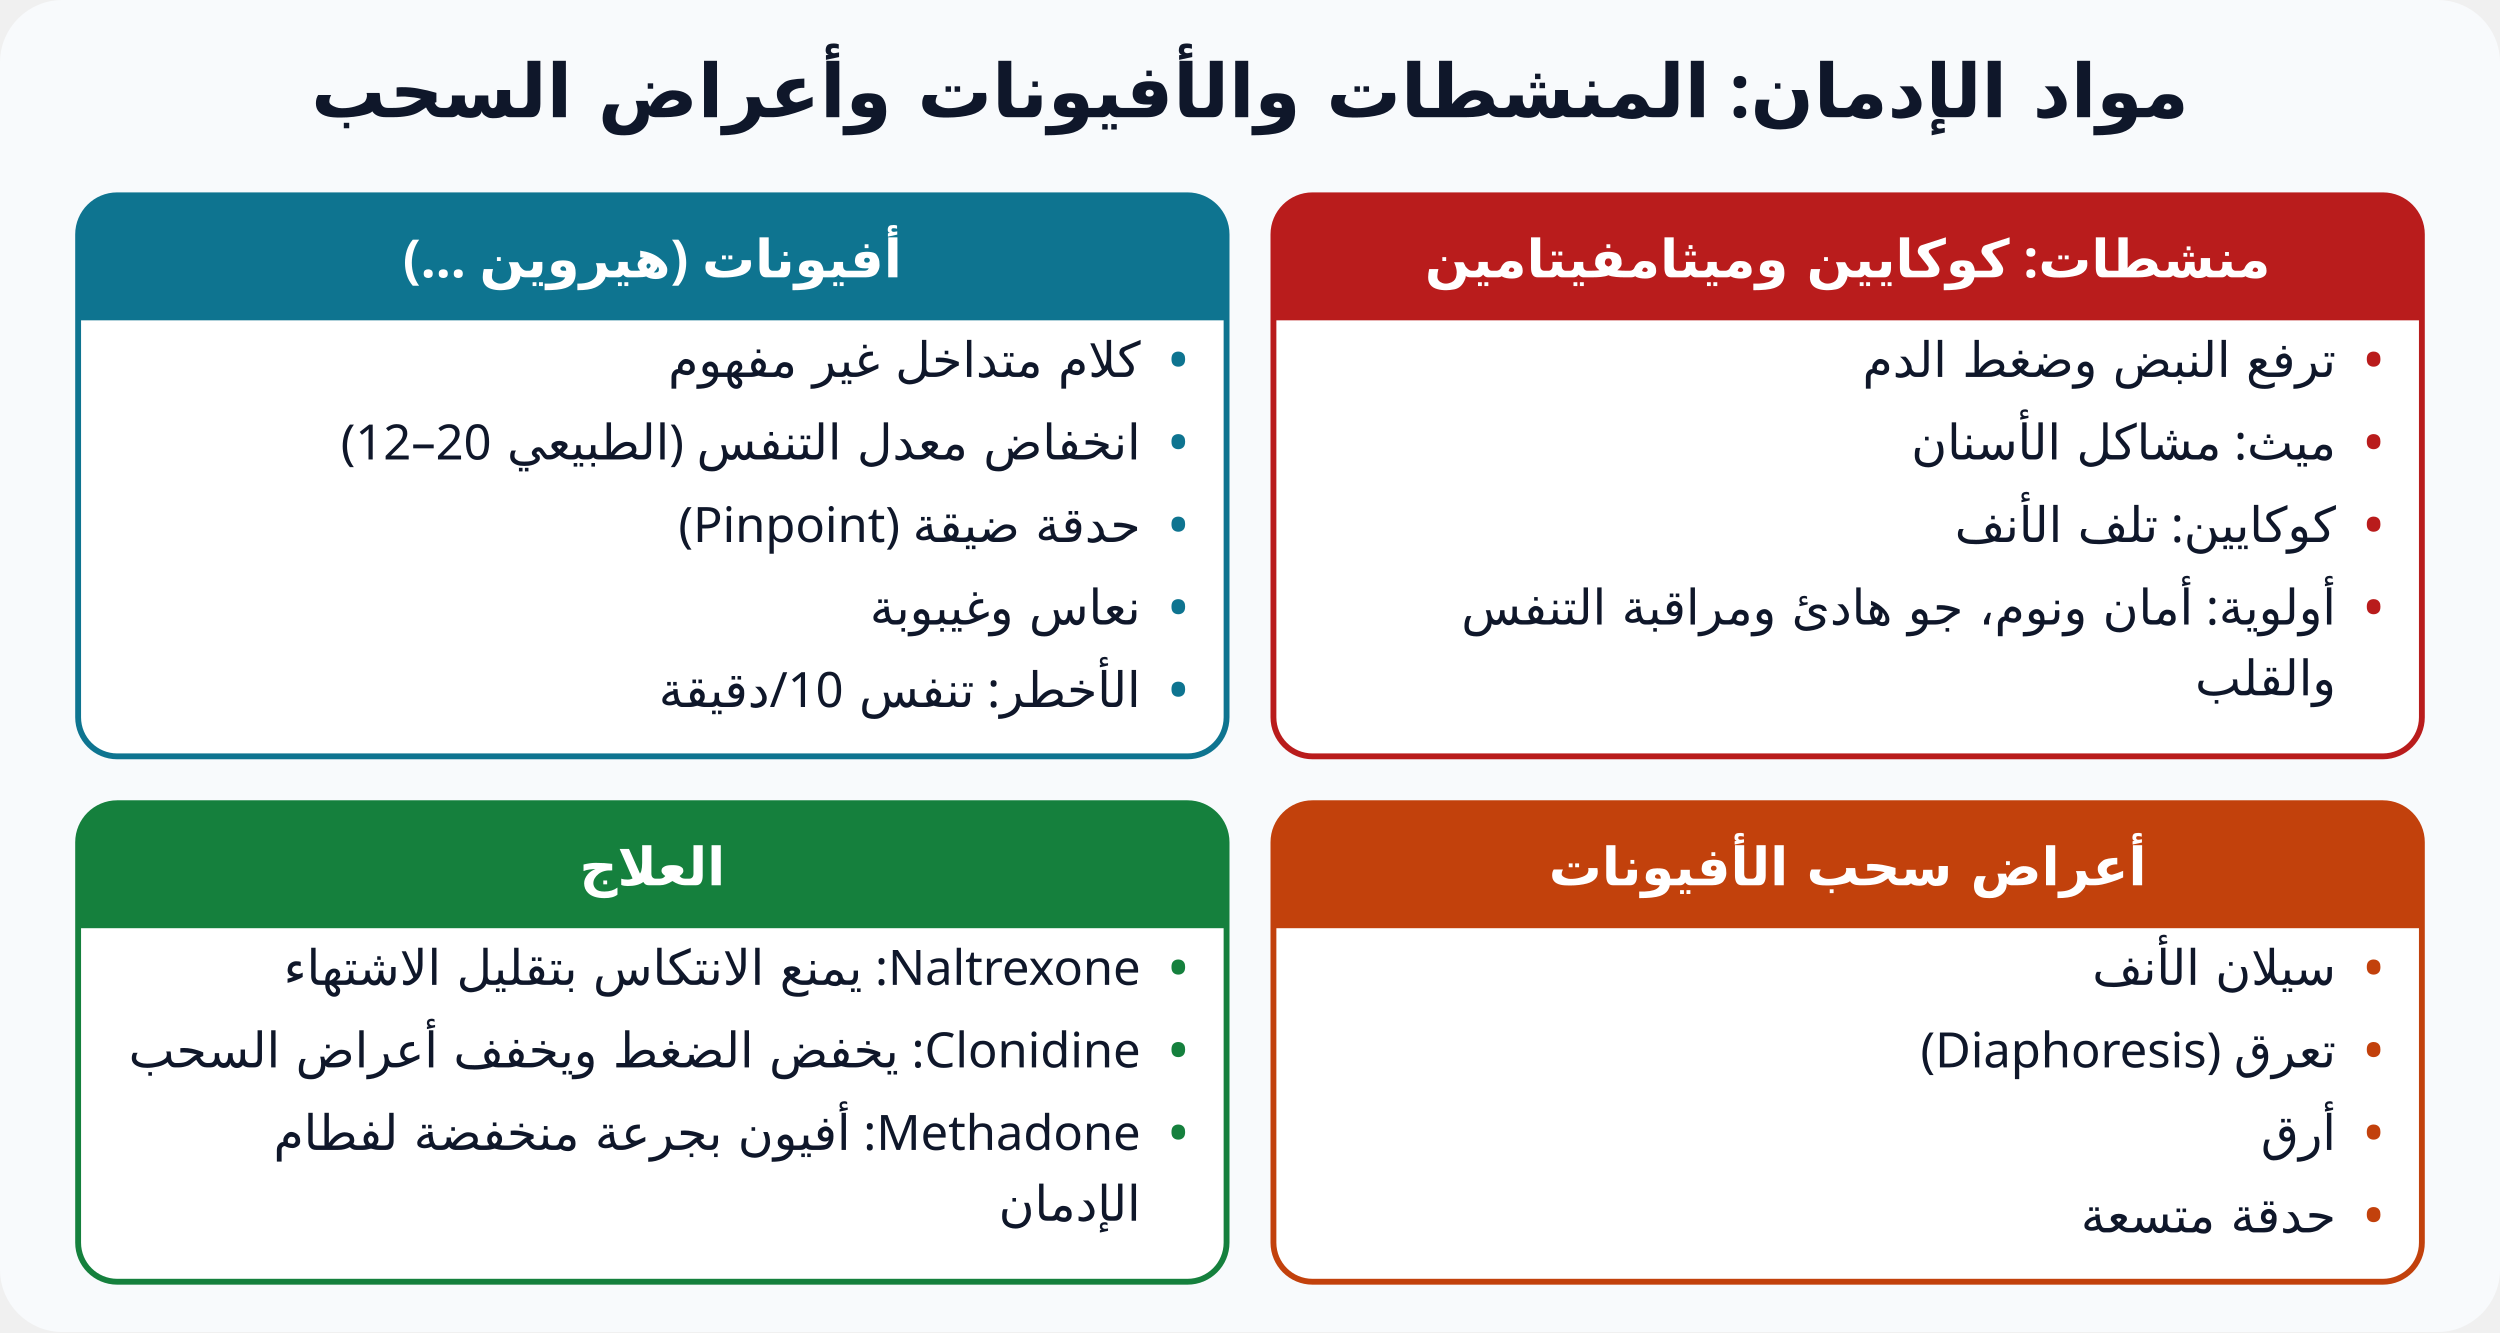
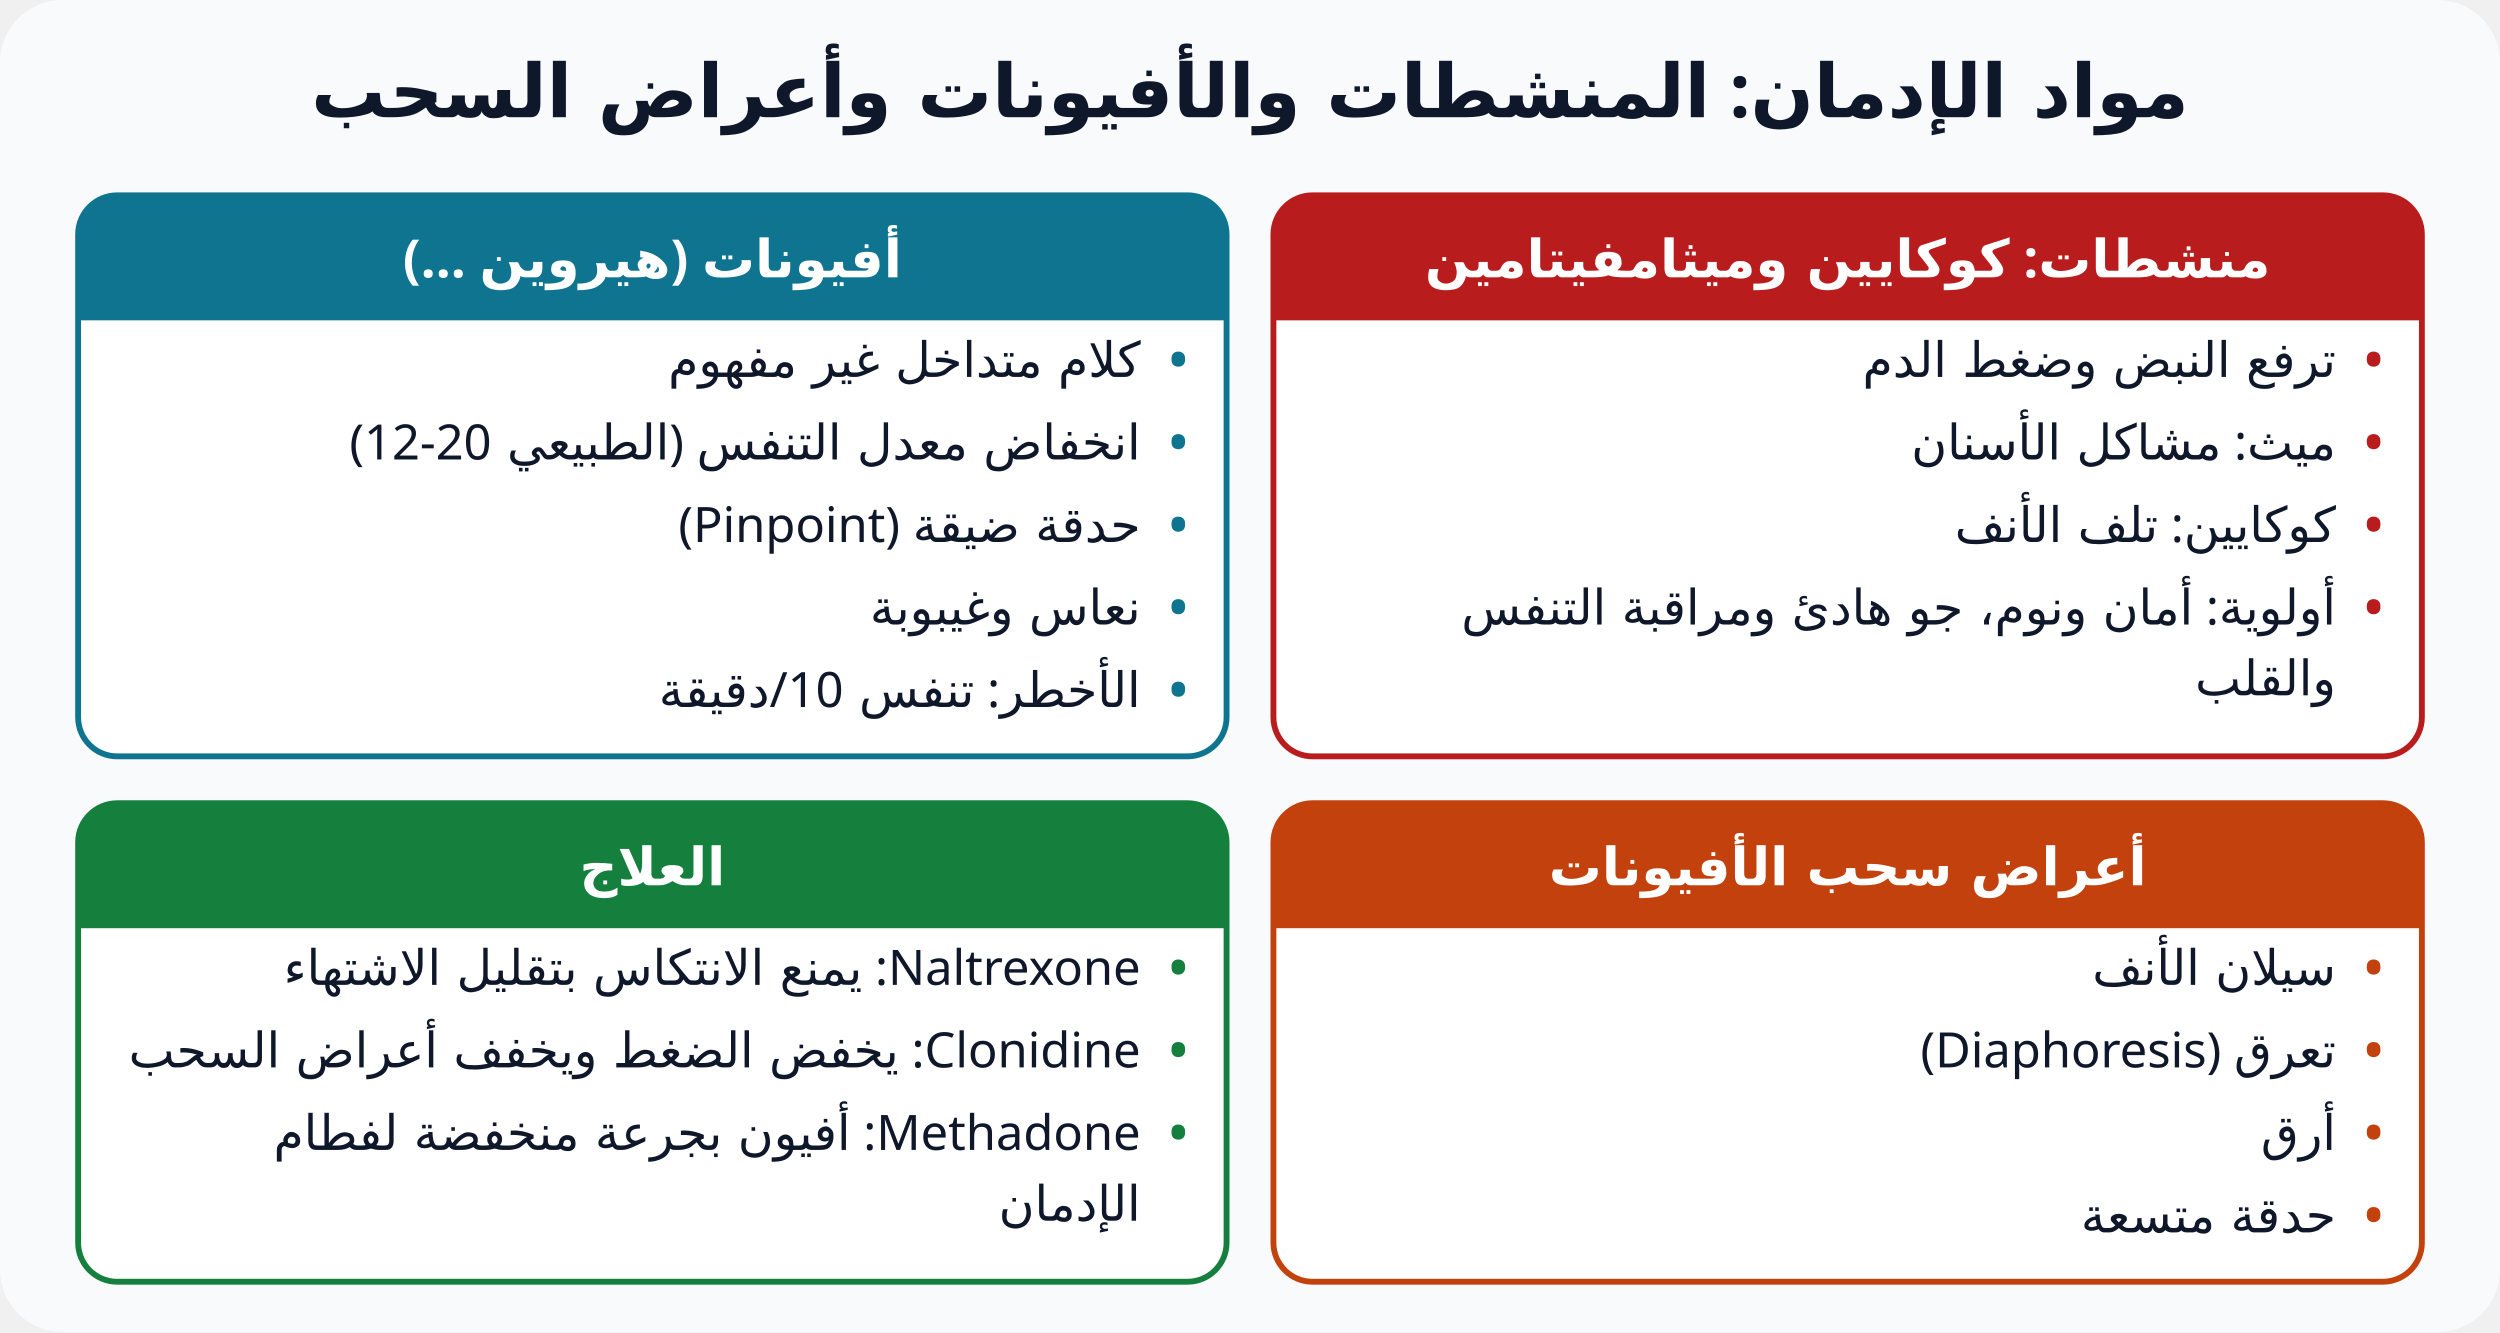
<svg xmlns="http://www.w3.org/2000/svg" viewBox="0 0 640 341" font-family="Cairo, Tahoma, sans-serif" direction="rtl">
  <defs>
    <marker id="ar" markerWidth="8" markerHeight="8" refX="6" refY="4" orient="auto">
      <path d="M0 0L8 4L0 8z" fill="#64748b" />
    </marker>
  </defs>
  <rect width="640" height="341" rx="16" fill="#f8fafc" />
  <text x="320" y="30" text-anchor="middle" font-size="19" font-weight="800" fill="#0f172a">مواد الإدمان: المنشطات والأفيونات وأعراض السحب</text>
  <rect x="326" y="50" width="294" height="143.625" rx="10" fill="#fff" stroke="#b91c1c" stroke-width="1.5" />
  <path d="M326 60a10 10 0 0 1 10-10h274a10 10 0 0 1 10 10v22h-294z" fill="#b91c1c" />
  <text x="473" y="71" text-anchor="middle" font-size="13.5" font-weight="700" fill="#fff">منشطات: كوكايين وميثامفيتامين</text>
  <text x="610" y="96.5" text-anchor="start" font-size="12.5" font-weight="700" fill="#b91c1c">⁦•⁩</text>
  <text x="598" y="96.5" text-anchor="start" font-size="12.5" font-weight="400" fill="#0f172a">ترفع النبض وضغط الدم</text>
  <text x="610" y="117.625" text-anchor="start" font-size="12.5" font-weight="700" fill="#b91c1c">⁦•⁩</text>
  <text x="598" y="117.625" text-anchor="start" font-size="12.5" font-weight="400" fill="#0f172a">ميث: مشاكل الأسنان</text>
  <text x="610" y="138.75" text-anchor="start" font-size="12.5" font-weight="700" fill="#b91c1c">⁦•⁩</text>
  <text x="598" y="138.75" text-anchor="start" font-size="12.5" font-weight="400" fill="#0f172a">كوكايين: تلف الأنف</text>
  <text x="610" y="159.875" text-anchor="start" font-size="12.5" font-weight="700" fill="#b91c1c">⁦•⁩</text>
  <text x="598" y="159.875" text-anchor="start" font-size="12.5" font-weight="400" fill="#0f172a">أولوية: أمان ونوم، جو هادئ ومراقبة التنفس</text>
  <text x="598" y="178" text-anchor="start" font-size="12.5" font-weight="400" fill="#0f172a">والقلب</text>
  <rect x="20" y="50" width="294" height="143.625" rx="10" fill="#fff" stroke="#0e7490" stroke-width="1.5" />
  <path d="M20 60a10 10 0 0 1 10-10h274a10 10 0 0 1 10 10v22h-294z" fill="#0e7490" />
  <text x="167" y="71" text-anchor="middle" font-size="13.5" font-weight="700" fill="#fff">أفيونات (هيروين ...)</text>
  <text x="304" y="96.5" text-anchor="start" font-size="12.5" font-weight="700" fill="#0e7490">⁦•⁩</text>
  <text x="292" y="96.5" text-anchor="start" font-size="12.5" font-weight="400" fill="#0f172a">كلام متداخل غير مفهوم</text>
  <text x="304" y="117.625" text-anchor="start" font-size="12.5" font-weight="700" fill="#0e7490">⁦•⁩</text>
-   <text x="292" y="117.625" text-anchor="start" font-size="12.5" font-weight="400" fill="#0f172a">انخفاض معدل التنفس (الطبيعي ⁦12–20⁩)</text>
+   <text x="292" y="117.625" text-anchor="start" font-size="12.5" font-weight="400" fill="#0f172a">انخفاض معدل التنفس (الطبيعي ⁦12-20⁩)</text>
  <text x="304" y="138.75" text-anchor="start" font-size="12.5" font-weight="700" fill="#0e7490">⁦•⁩</text>
  <text x="292" y="138.75" text-anchor="start" font-size="12.5" font-weight="400" fill="#0f172a">حدقة ضيقة (⁦Pinpoint⁩)</text>
  <text x="304" y="159.875" text-anchor="start" font-size="12.5" font-weight="700" fill="#0e7490">⁦•⁩</text>
  <text x="292" y="159.875" text-anchor="start" font-size="12.5" font-weight="400" fill="#0f172a">نعاس وغيبوبة</text>
  <text x="304" y="181" text-anchor="start" font-size="12.5" font-weight="700" fill="#0e7490">⁦•⁩</text>
  <text x="292" y="181" text-anchor="start" font-size="12.5" font-weight="400" fill="#0f172a">الأخطر: تنفس ⁦10⁩/دقيقة</text>
  <rect x="326" y="205.625" width="294" height="122.5" rx="10" fill="#fff" stroke="#c2410c" stroke-width="1.5" />
  <path d="M326 215.625a10 10 0 0 1 10-10h274a10 10 0 0 1 10 10v22h-294z" fill="#c2410c" />
  <text x="473" y="226.625" text-anchor="middle" font-size="13.5" font-weight="700" fill="#fff">أعراض سحب الأفيونات</text>
  <text x="610" y="252.125" text-anchor="start" font-size="12.5" font-weight="700" fill="#c2410c">⁦•⁩</text>
  <text x="598" y="252.125" text-anchor="start" font-size="12.5" font-weight="400" fill="#0f172a">سيلان الأنف</text>
  <text x="610" y="273.25" text-anchor="start" font-size="12.5" font-weight="700" fill="#c2410c">⁦•⁩</text>
  <text x="598" y="273.25" text-anchor="start" font-size="12.5" font-weight="400" fill="#0f172a">تعرق (⁦Diaphoresis⁩)</text>
  <text x="610" y="294.375" text-anchor="start" font-size="12.5" font-weight="700" fill="#c2410c">⁦•⁩</text>
  <text x="598" y="294.375" text-anchor="start" font-size="12.5" font-weight="400" fill="#0f172a">أرق</text>
  <text x="610" y="315.5" text-anchor="start" font-size="12.5" font-weight="700" fill="#c2410c">⁦•⁩</text>
  <text x="598" y="315.5" text-anchor="start" font-size="12.5" font-weight="400" fill="#0f172a">حدقة متسعة</text>
  <rect x="20" y="205.625" width="294" height="122.5" rx="10" fill="#fff" stroke="#15803d" stroke-width="1.5" />
  <path d="M20 215.625a10 10 0 0 1 10-10h274a10 10 0 0 1 10 10v22h-294z" fill="#15803d" />
  <text x="167" y="226.625" text-anchor="middle" font-size="13.5" font-weight="700" fill="#fff">العلاج</text>
  <text x="304" y="252.125" text-anchor="start" font-size="12.5" font-weight="700" fill="#15803d">⁦•⁩</text>
  <text x="292" y="252.125" text-anchor="start" font-size="12.5" font-weight="400" fill="#0f172a">⁦Naltrexone⁩: يمنع الانتكاس بتقليل الاشتهاء</text>
  <text x="304" y="273.25" text-anchor="start" font-size="12.5" font-weight="700" fill="#15803d">⁦•⁩</text>
  <text x="292" y="273.25" text-anchor="start" font-size="12.5" font-weight="400" fill="#0f172a">⁦Clonidine⁩: يخفض الضغط ويخفف أعراض السحب</text>
  <text x="304" y="294.375" text-anchor="start" font-size="12.5" font-weight="700" fill="#15803d">⁦•⁩</text>
  <text x="292" y="294.375" text-anchor="start" font-size="12.5" font-weight="400" fill="#0f172a">⁦Methadone⁩: أفيون بجرعة منخفضة لفطام</text>
  <text x="292" y="312.5" text-anchor="start" font-size="12.5" font-weight="400" fill="#0f172a">الإدمان</text>
</svg>
